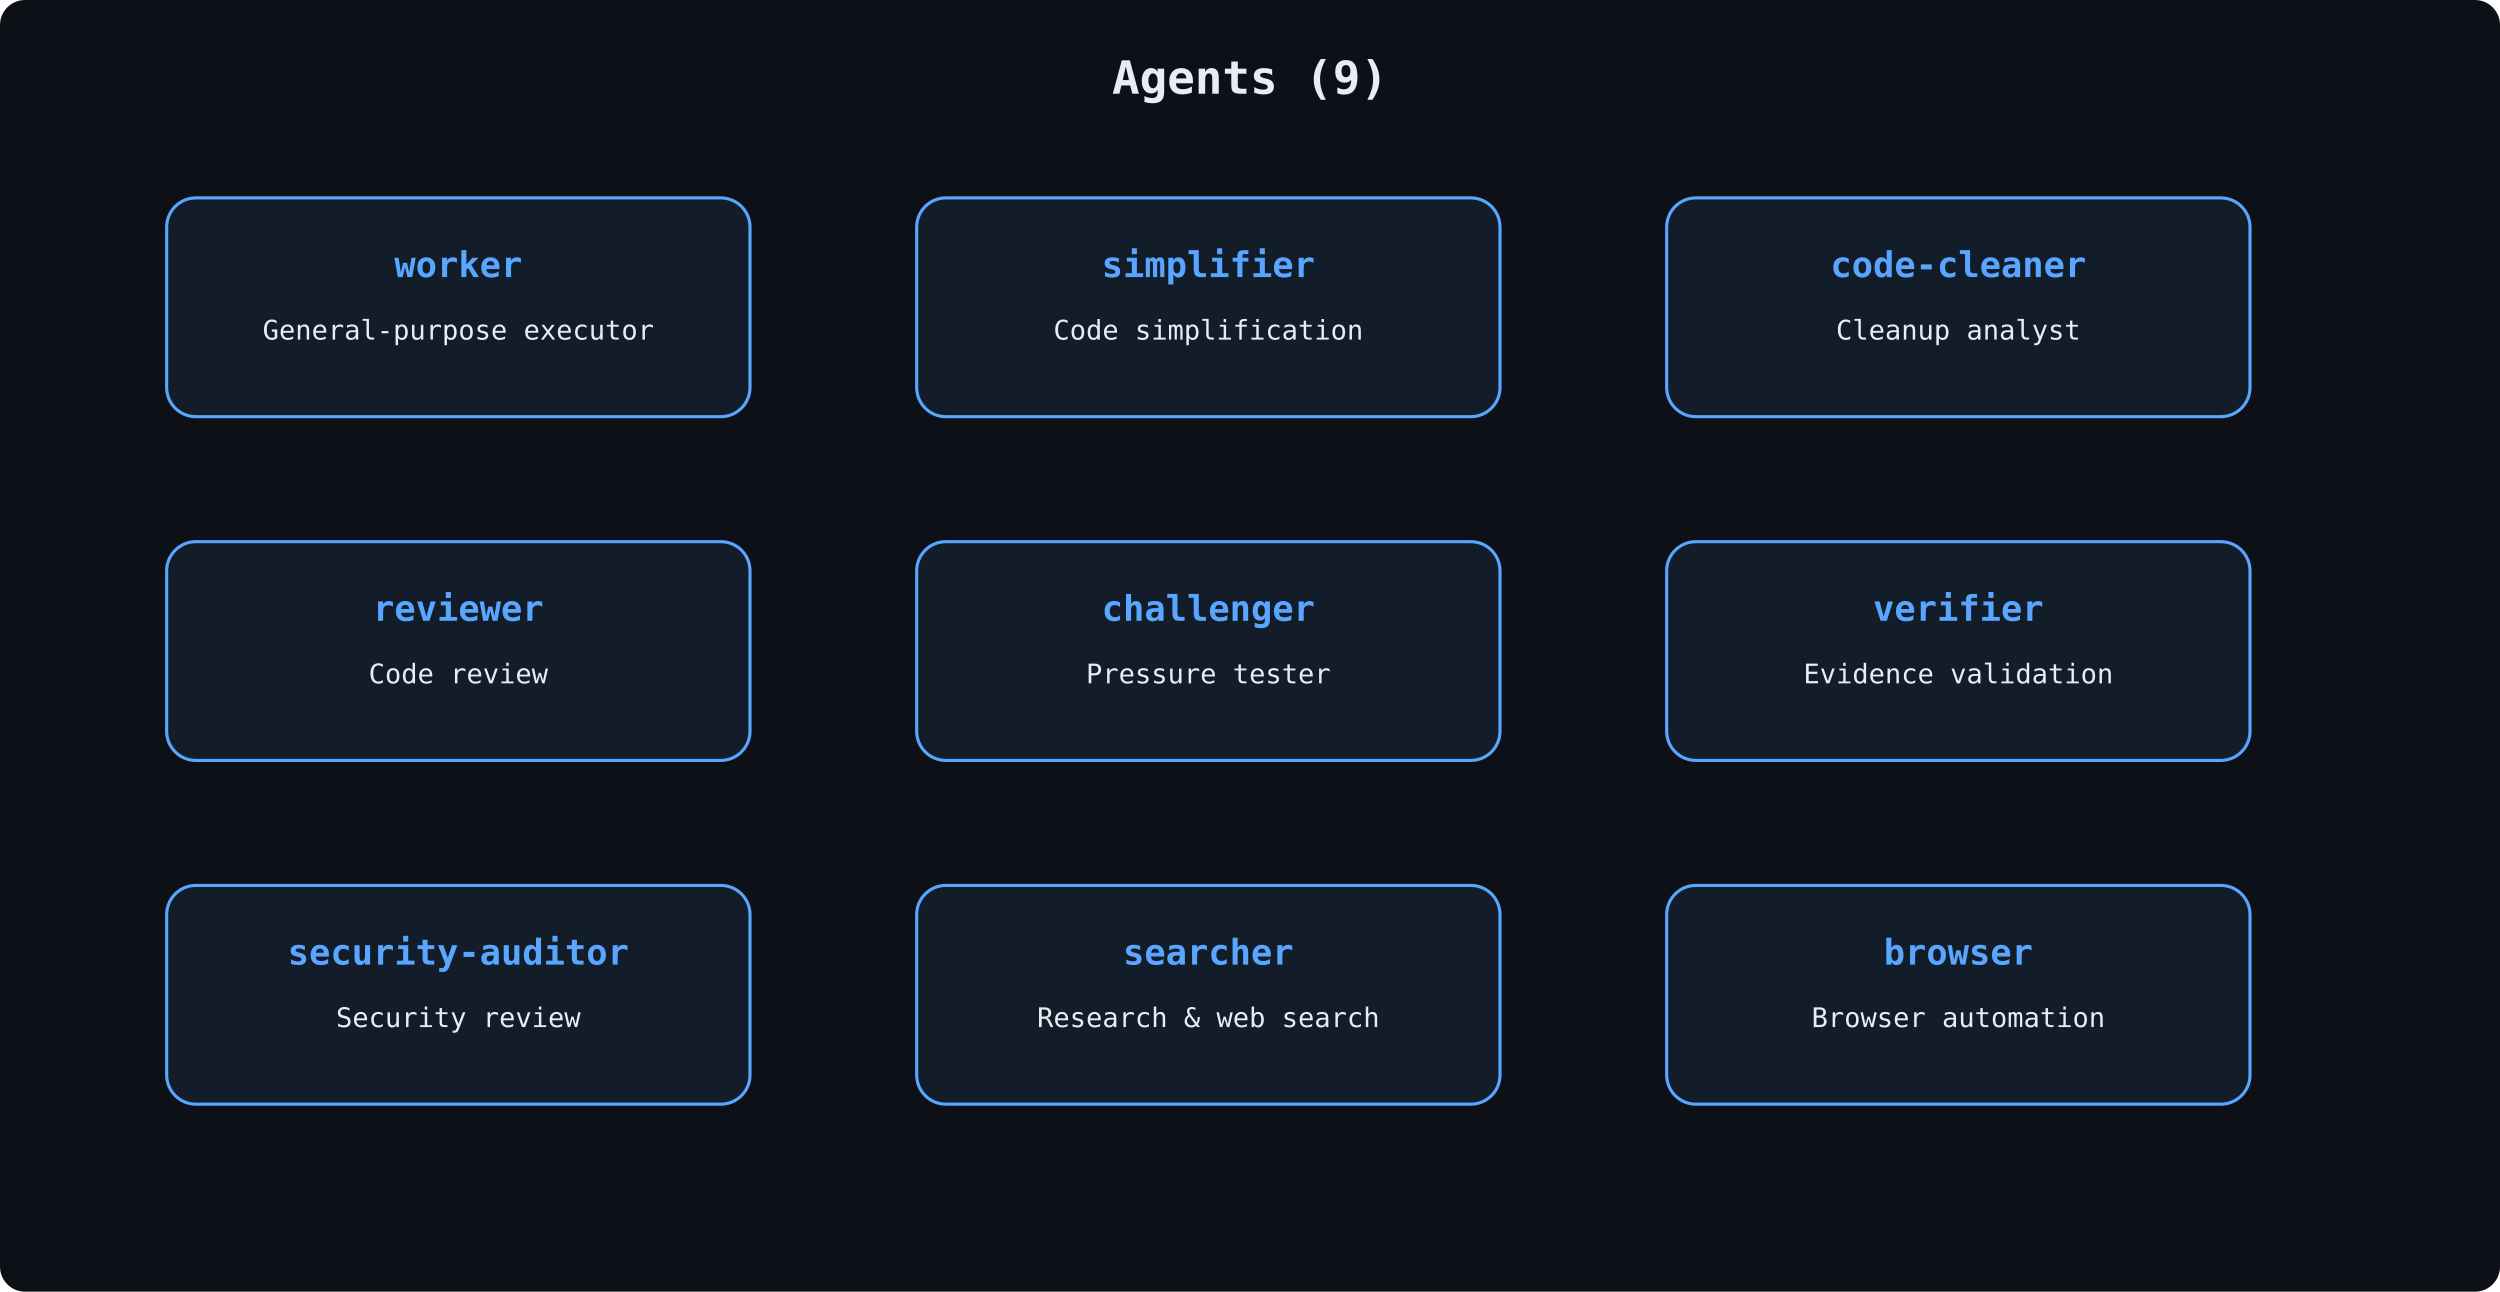
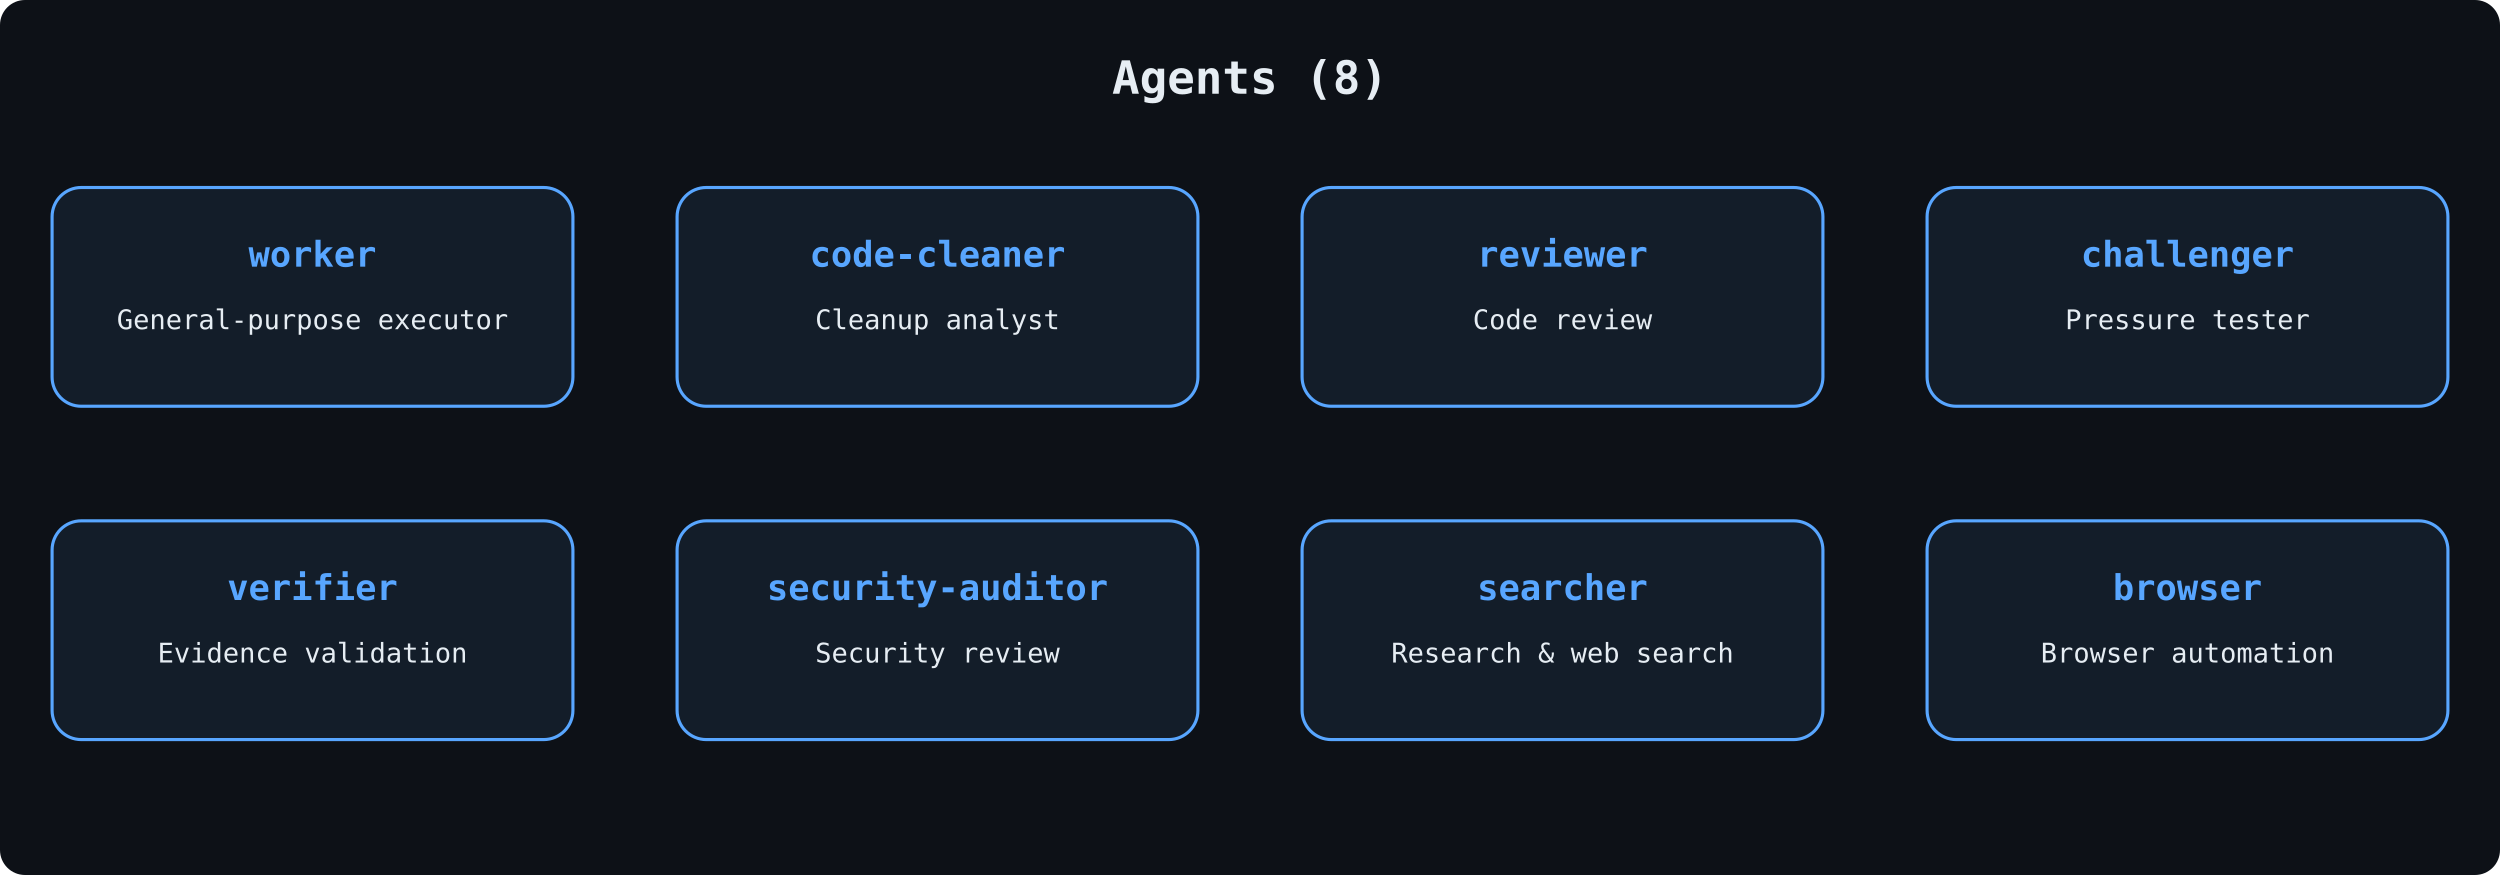
- <svg xmlns="http://www.w3.org/2000/svg" viewBox="0 0 1200 620" width="1200" height="620">
-   <rect width="1200" height="620" fill="#0d1117" rx="12" />
-   <text x="600" y="45" text-anchor="middle" fill="#e6edf3" font-family="monospace" font-size="22" font-weight="bold">Agents (9)</text>
-   <g transform="translate(80,95)">
-     <rect width="280" height="105" rx="14" fill="rgba(88,166,255,0.08)" stroke="#58a6ff" stroke-width="1.5" />
-     <text x="140" y="38" text-anchor="middle" fill="#58a6ff" font-family="monospace" font-size="17" font-weight="bold">worker</text>
-     <text x="140" y="68" text-anchor="middle" fill="#e6edf3" font-family="monospace" font-size="13">General-purpose executor</text>
+ <svg xmlns="http://www.w3.org/2000/svg" viewBox="0 0 1200 420" width="1200" height="420">
+   <rect width="1200" height="420" fill="#0d1117" rx="12" />
+   <text x="600" y="45" text-anchor="middle" fill="#e6edf3" font-family="monospace" font-size="22" font-weight="bold">Agents (8)</text>
+   <g transform="translate(25,90)">
+     <rect width="250" height="105" rx="14" fill="rgba(88,166,255,0.08)" stroke="#58a6ff" stroke-width="1.5" />
+     <text x="125" y="38" text-anchor="middle" fill="#58a6ff" font-family="monospace" font-size="17" font-weight="bold">worker</text>
+     <text x="125" y="68" text-anchor="middle" fill="#e6edf3" font-family="monospace" font-size="13">General-purpose executor</text>
  </g>
-   <g transform="translate(440,95)">
-     <rect width="280" height="105" rx="14" fill="rgba(88,166,255,0.08)" stroke="#58a6ff" stroke-width="1.5" />
-     <text x="140" y="38" text-anchor="middle" fill="#58a6ff" font-family="monospace" font-size="17" font-weight="bold">simplifier</text>
-     <text x="140" y="68" text-anchor="middle" fill="#e6edf3" font-family="monospace" font-size="13">Code simplification</text>
+   <g transform="translate(325,90)">
+     <rect width="250" height="105" rx="14" fill="rgba(88,166,255,0.08)" stroke="#58a6ff" stroke-width="1.5" />
+     <text x="125" y="38" text-anchor="middle" fill="#58a6ff" font-family="monospace" font-size="17" font-weight="bold">code-cleaner</text>
+     <text x="125" y="68" text-anchor="middle" fill="#e6edf3" font-family="monospace" font-size="13">Cleanup analyst</text>
  </g>
-   <g transform="translate(800,95)">
-     <rect width="280" height="105" rx="14" fill="rgba(88,166,255,0.08)" stroke="#58a6ff" stroke-width="1.5" />
-     <text x="140" y="38" text-anchor="middle" fill="#58a6ff" font-family="monospace" font-size="17" font-weight="bold">code-cleaner</text>
-     <text x="140" y="68" text-anchor="middle" fill="#e6edf3" font-family="monospace" font-size="13">Cleanup analyst</text>
+   <g transform="translate(625,90)">
+     <rect width="250" height="105" rx="14" fill="rgba(88,166,255,0.08)" stroke="#58a6ff" stroke-width="1.5" />
+     <text x="125" y="38" text-anchor="middle" fill="#58a6ff" font-family="monospace" font-size="17" font-weight="bold">reviewer</text>
+     <text x="125" y="68" text-anchor="middle" fill="#e6edf3" font-family="monospace" font-size="13">Code review</text>
  </g>
-   <g transform="translate(80,260)">
-     <rect width="280" height="105" rx="14" fill="rgba(88,166,255,0.08)" stroke="#58a6ff" stroke-width="1.5" />
-     <text x="140" y="38" text-anchor="middle" fill="#58a6ff" font-family="monospace" font-size="17" font-weight="bold">reviewer</text>
-     <text x="140" y="68" text-anchor="middle" fill="#e6edf3" font-family="monospace" font-size="13">Code review</text>
+   <g transform="translate(925,90)">
+     <rect width="250" height="105" rx="14" fill="rgba(88,166,255,0.08)" stroke="#58a6ff" stroke-width="1.5" />
+     <text x="125" y="38" text-anchor="middle" fill="#58a6ff" font-family="monospace" font-size="17" font-weight="bold">challenger</text>
+     <text x="125" y="68" text-anchor="middle" fill="#e6edf3" font-family="monospace" font-size="13">Pressure tester</text>
  </g>
-   <g transform="translate(440,260)">
-     <rect width="280" height="105" rx="14" fill="rgba(88,166,255,0.08)" stroke="#58a6ff" stroke-width="1.5" />
-     <text x="140" y="38" text-anchor="middle" fill="#58a6ff" font-family="monospace" font-size="17" font-weight="bold">challenger</text>
-     <text x="140" y="68" text-anchor="middle" fill="#e6edf3" font-family="monospace" font-size="13">Pressure tester</text>
+   <g transform="translate(25,250)">
+     <rect width="250" height="105" rx="14" fill="rgba(88,166,255,0.08)" stroke="#58a6ff" stroke-width="1.5" />
+     <text x="125" y="38" text-anchor="middle" fill="#58a6ff" font-family="monospace" font-size="17" font-weight="bold">verifier</text>
+     <text x="125" y="68" text-anchor="middle" fill="#e6edf3" font-family="monospace" font-size="13">Evidence validation</text>
  </g>
-   <g transform="translate(800,260)">
-     <rect width="280" height="105" rx="14" fill="rgba(88,166,255,0.08)" stroke="#58a6ff" stroke-width="1.5" />
-     <text x="140" y="38" text-anchor="middle" fill="#58a6ff" font-family="monospace" font-size="17" font-weight="bold">verifier</text>
-     <text x="140" y="68" text-anchor="middle" fill="#e6edf3" font-family="monospace" font-size="13">Evidence validation</text>
+   <g transform="translate(325,250)">
+     <rect width="250" height="105" rx="14" fill="rgba(88,166,255,0.08)" stroke="#58a6ff" stroke-width="1.5" />
+     <text x="125" y="38" text-anchor="middle" fill="#58a6ff" font-family="monospace" font-size="17" font-weight="bold">security-auditor</text>
+     <text x="125" y="68" text-anchor="middle" fill="#e6edf3" font-family="monospace" font-size="13">Security review</text>
  </g>
-   <g transform="translate(80,425)">
-     <rect width="280" height="105" rx="14" fill="rgba(88,166,255,0.08)" stroke="#58a6ff" stroke-width="1.5" />
-     <text x="140" y="38" text-anchor="middle" fill="#58a6ff" font-family="monospace" font-size="17" font-weight="bold">security-auditor</text>
-     <text x="140" y="68" text-anchor="middle" fill="#e6edf3" font-family="monospace" font-size="13">Security review</text>
+   <g transform="translate(625,250)">
+     <rect width="250" height="105" rx="14" fill="rgba(88,166,255,0.08)" stroke="#58a6ff" stroke-width="1.5" />
+     <text x="125" y="38" text-anchor="middle" fill="#58a6ff" font-family="monospace" font-size="17" font-weight="bold">searcher</text>
+     <text x="125" y="68" text-anchor="middle" fill="#e6edf3" font-family="monospace" font-size="13">Research &amp; web search</text>
  </g>
-   <g transform="translate(440,425)">
-     <rect width="280" height="105" rx="14" fill="rgba(88,166,255,0.08)" stroke="#58a6ff" stroke-width="1.5" />
-     <text x="140" y="38" text-anchor="middle" fill="#58a6ff" font-family="monospace" font-size="17" font-weight="bold">searcher</text>
-     <text x="140" y="68" text-anchor="middle" fill="#e6edf3" font-family="monospace" font-size="13">Research &amp; web search</text>
-   </g>
-   <g transform="translate(800,425)">
-     <rect width="280" height="105" rx="14" fill="rgba(88,166,255,0.08)" stroke="#58a6ff" stroke-width="1.5" />
-     <text x="140" y="38" text-anchor="middle" fill="#58a6ff" font-family="monospace" font-size="17" font-weight="bold">browser</text>
-     <text x="140" y="68" text-anchor="middle" fill="#e6edf3" font-family="monospace" font-size="13">Browser automation</text>
+   <g transform="translate(925,250)">
+     <rect width="250" height="105" rx="14" fill="rgba(88,166,255,0.08)" stroke="#58a6ff" stroke-width="1.5" />
+     <text x="125" y="38" text-anchor="middle" fill="#58a6ff" font-family="monospace" font-size="17" font-weight="bold">browser</text>
+     <text x="125" y="68" text-anchor="middle" fill="#e6edf3" font-family="monospace" font-size="13">Browser automation</text>
  </g>
</svg>
